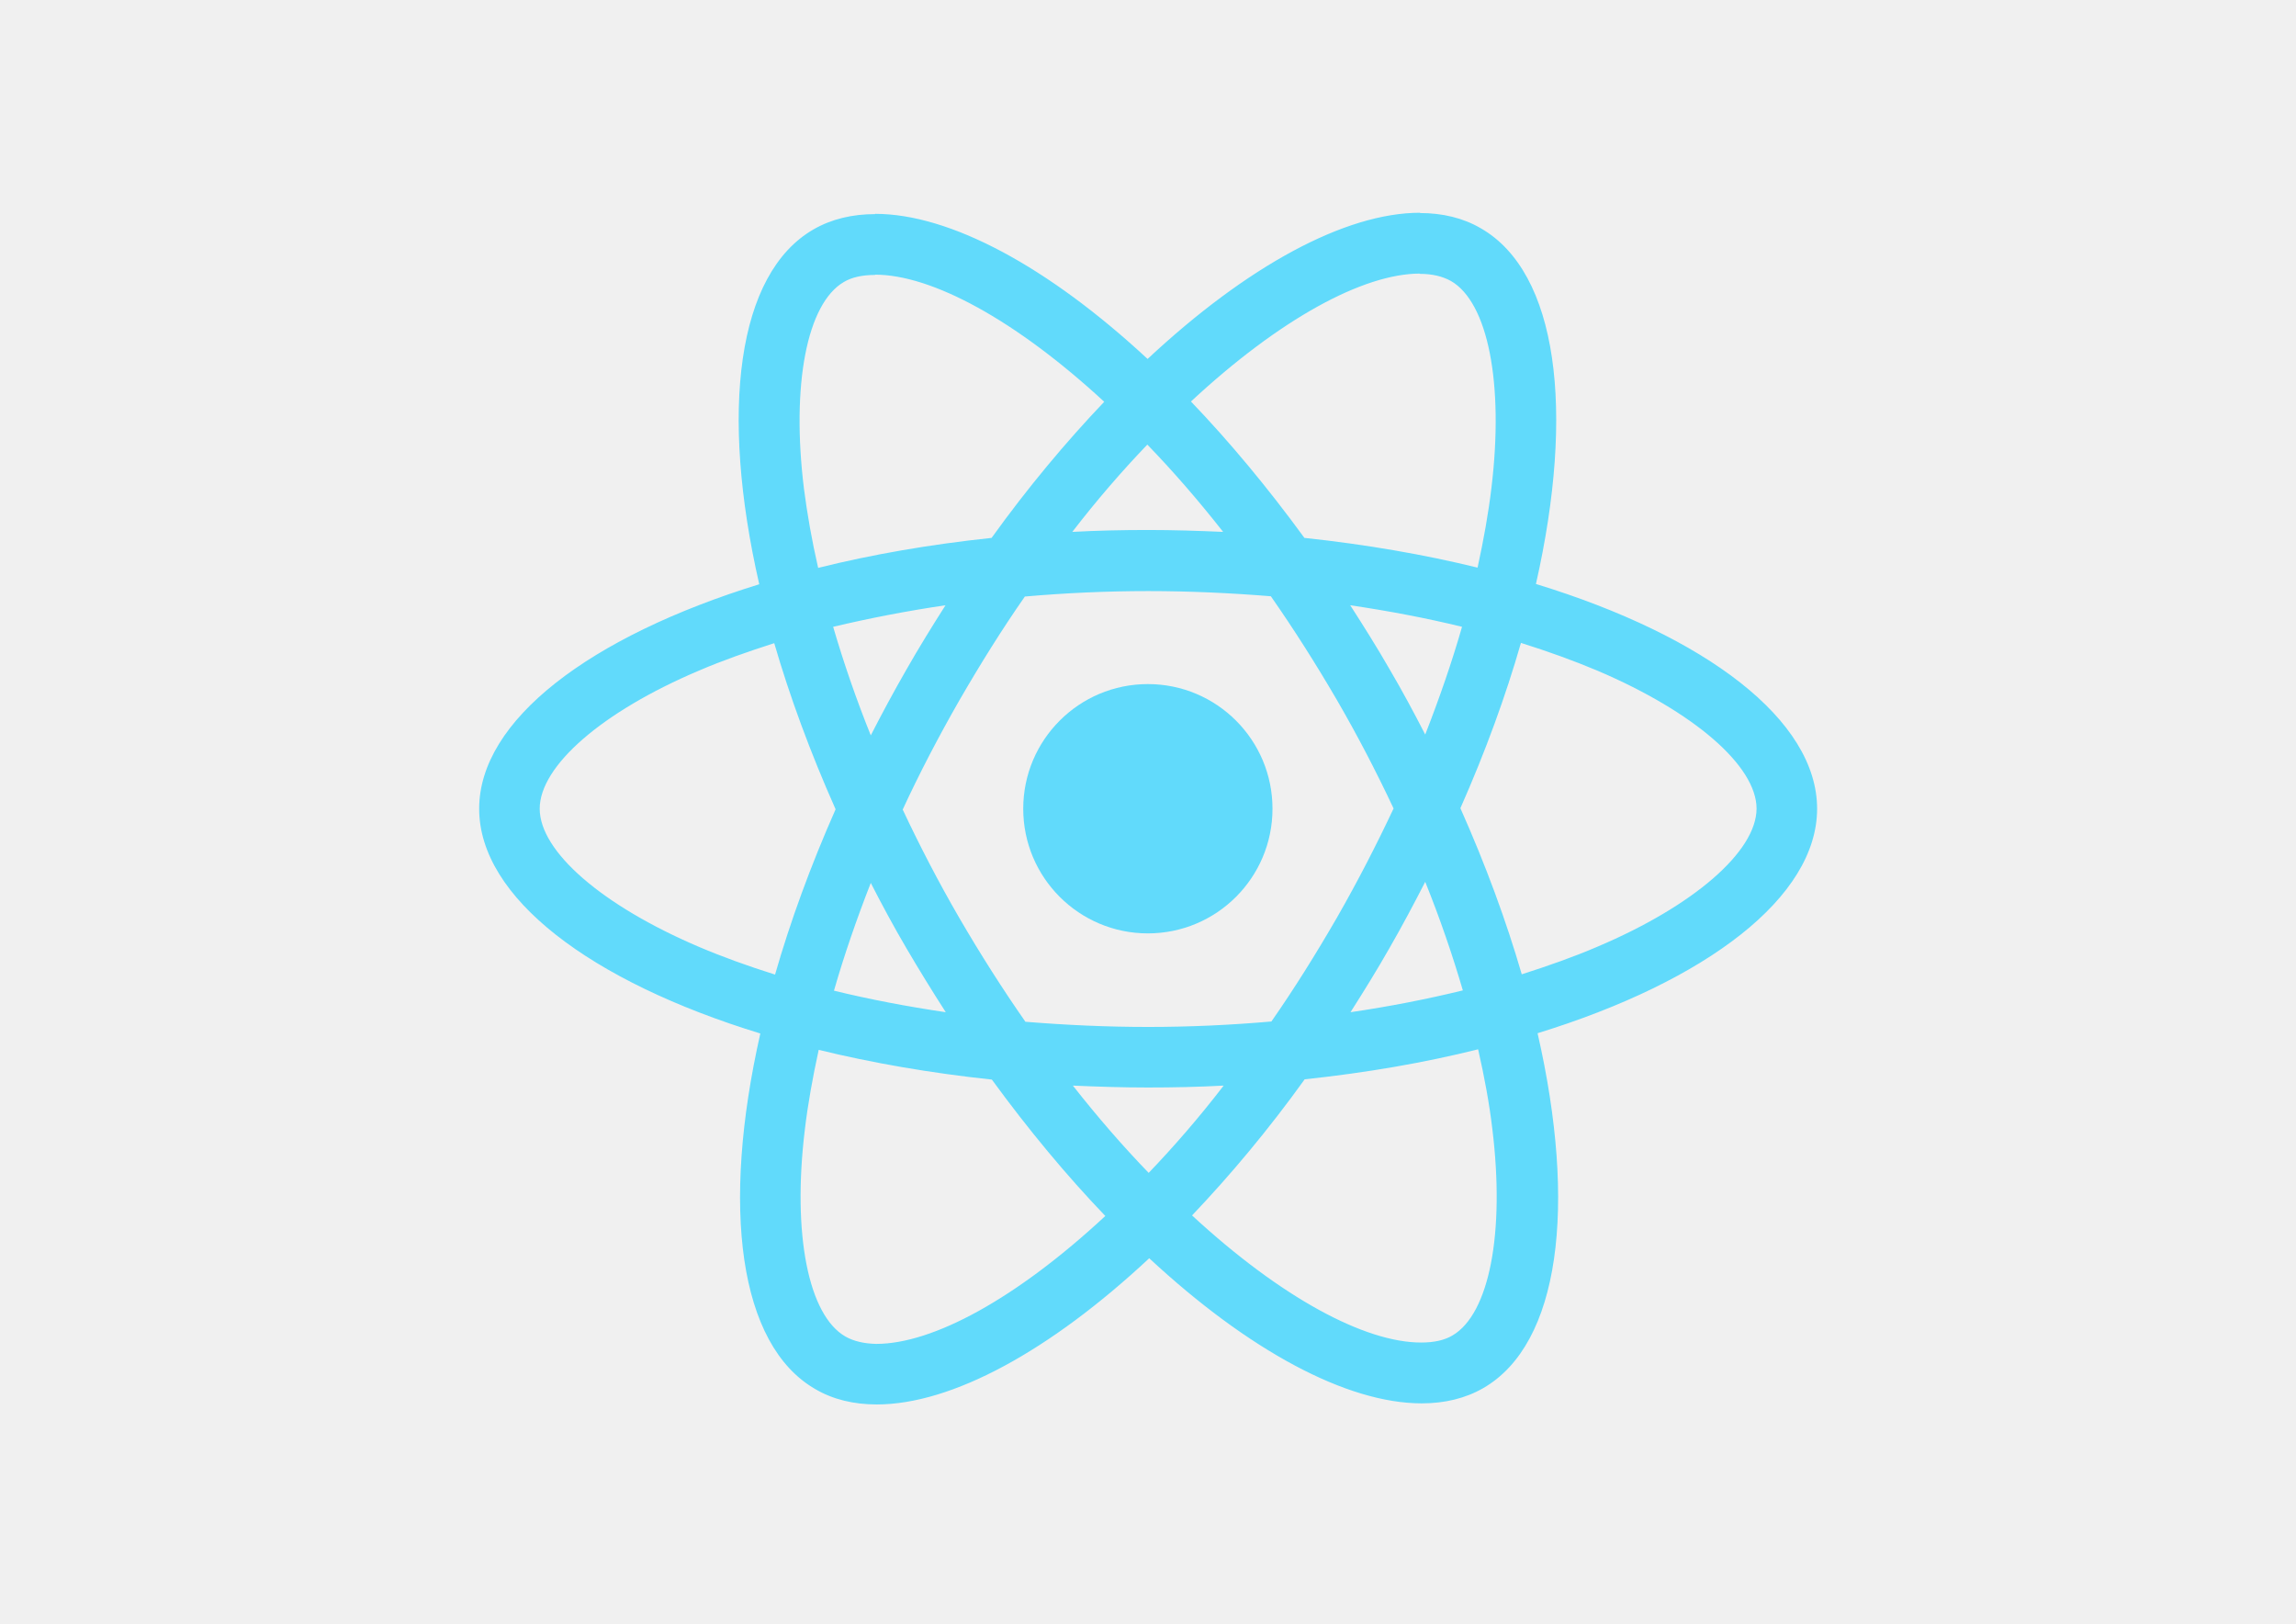
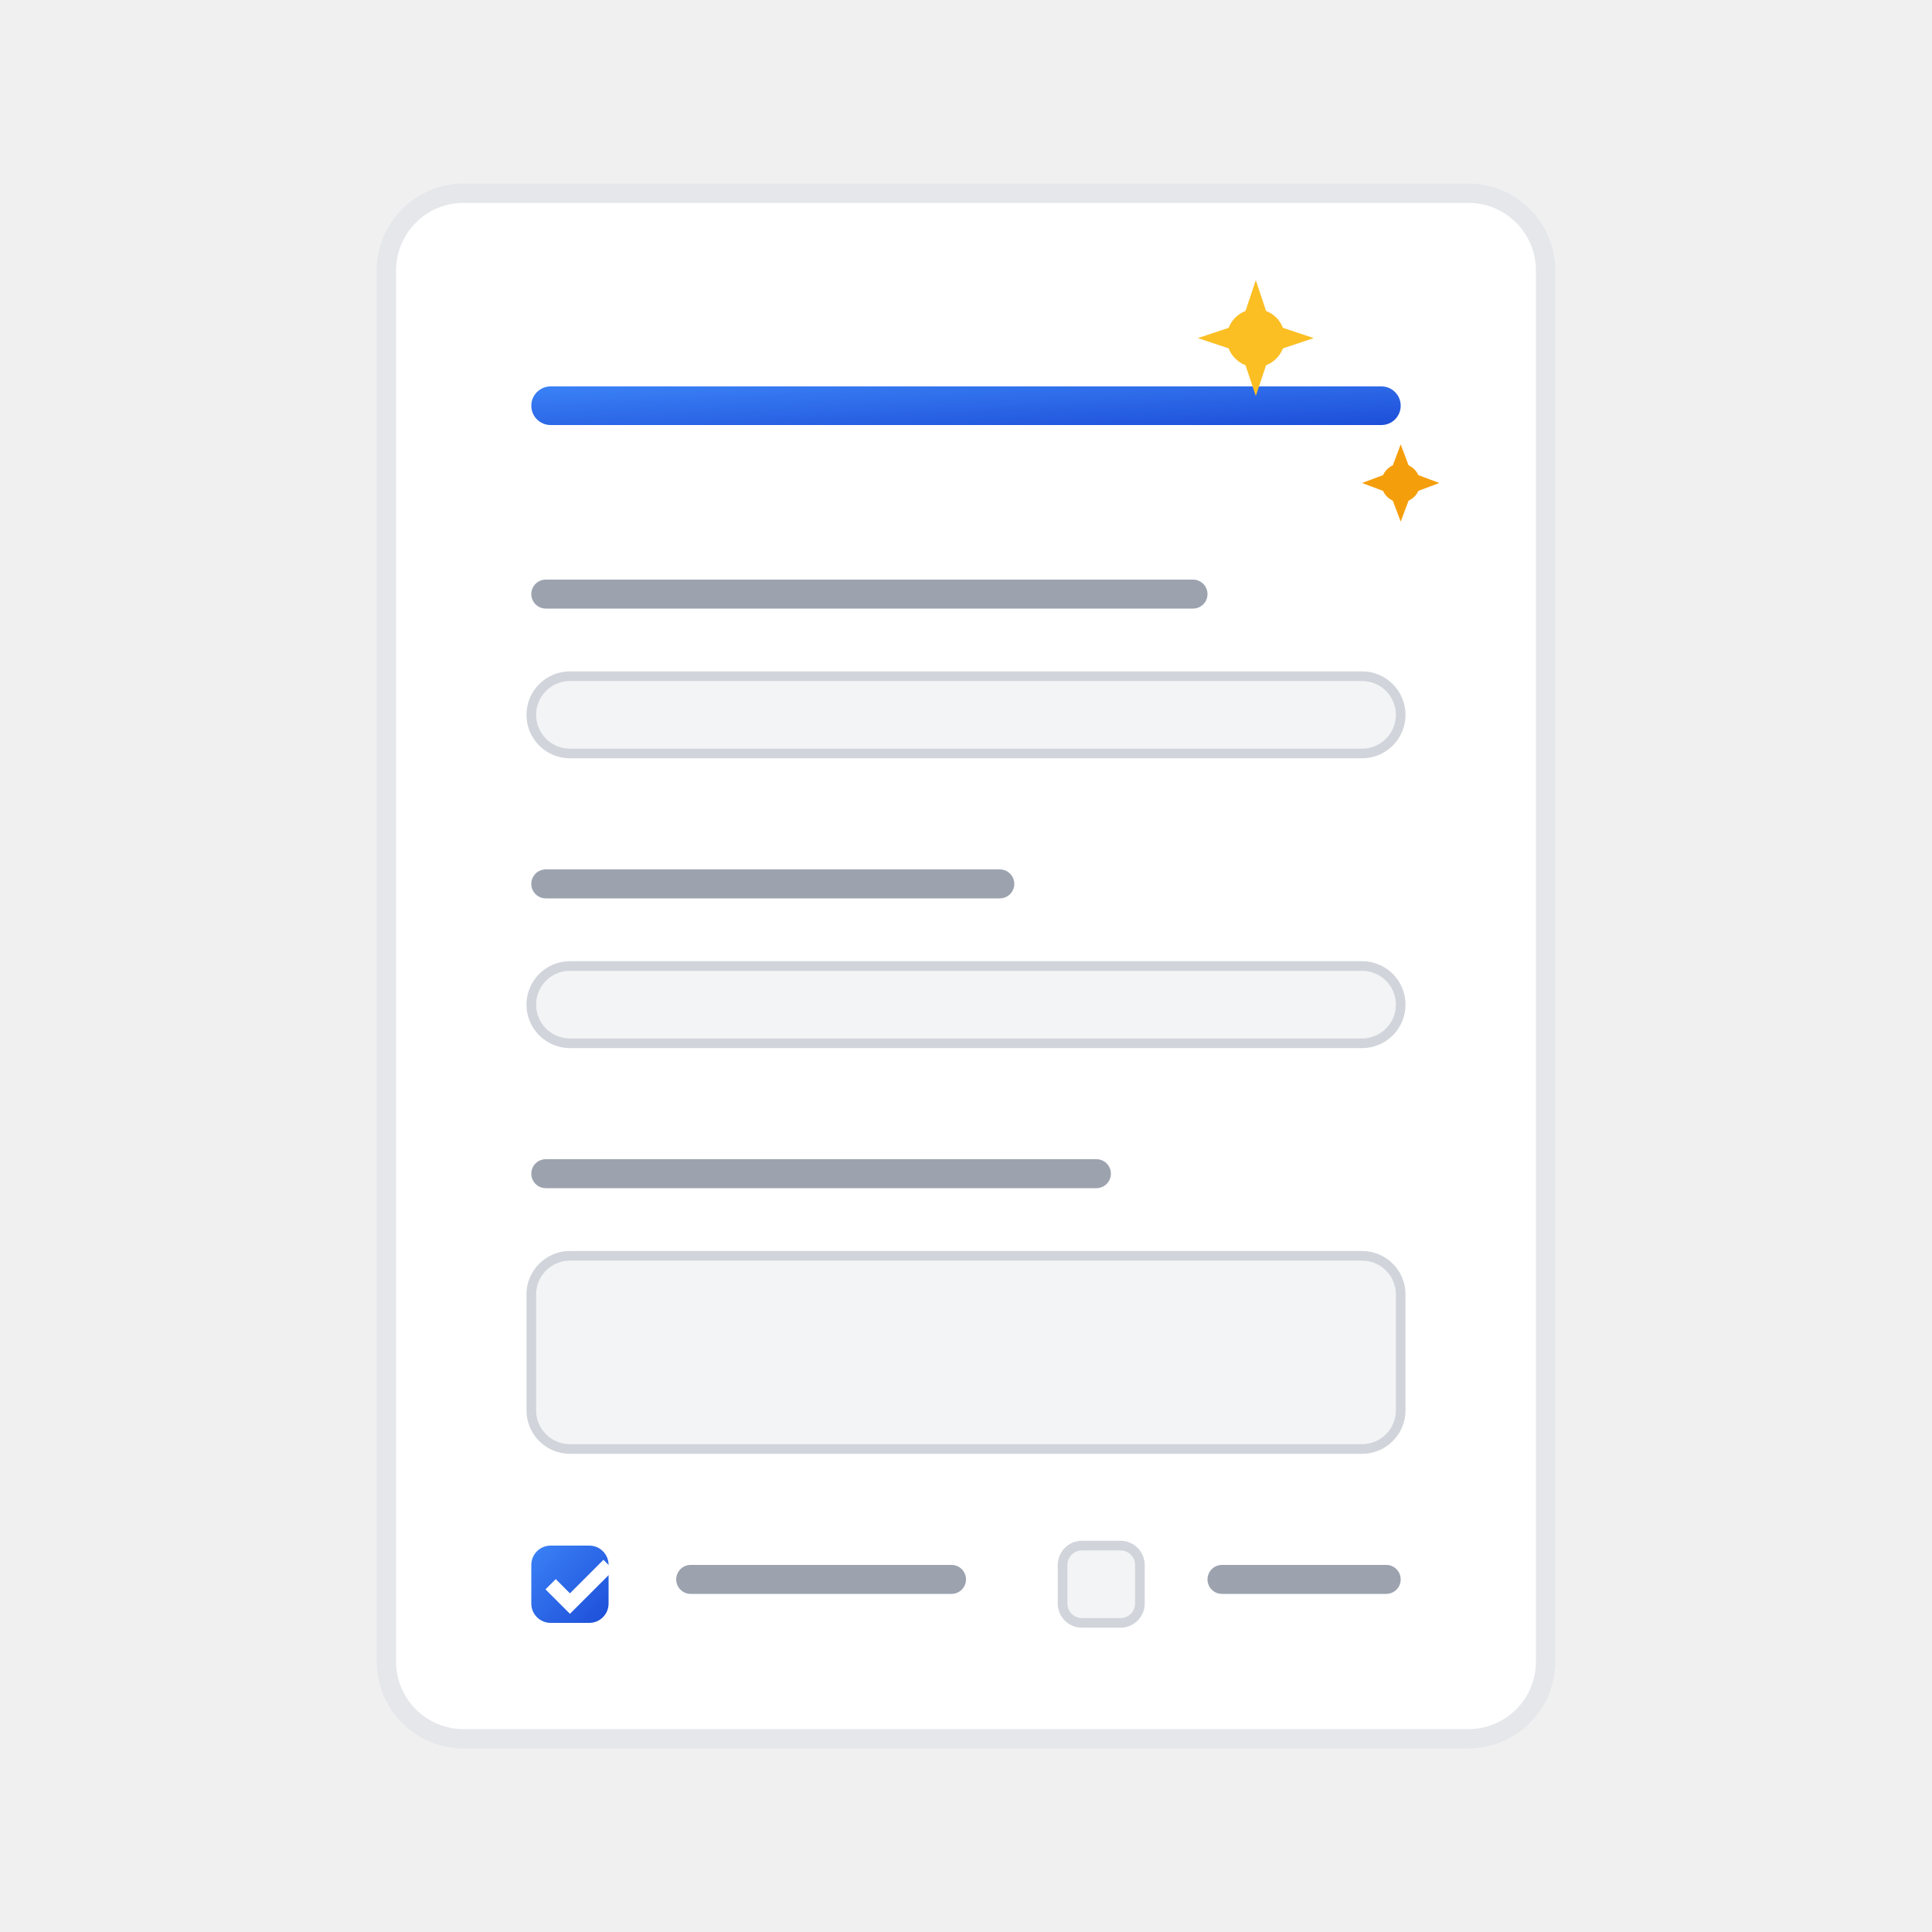
- <svg xmlns="http://www.w3.org/2000/svg" viewBox="0 0 841.9 595.3">
-   <g fill="#61DAFB">
-     <path d="M666.3 296.5c0-32.5-40.7-63.3-103.1-82.4 14.4-63.6 8-114.2-20.2-130.4-6.5-3.8-14.1-5.6-22.4-5.6v22.3c4.6 0 8.3.9 11.4 2.6 13.6 7.8 19.5 37.5 14.9 75.7-1.1 9.4-2.9 19.3-5.1 29.4-19.6-4.8-41-8.5-63.5-10.9-13.5-18.5-27.5-35.3-41.6-50 32.6-30.3 63.2-46.9 84-46.9V78c-27.5 0-63.5 19.6-99.9 53.6-36.4-33.8-72.4-53.2-99.9-53.2v22.3c20.7 0 51.4 16.5 84 46.6-14 14.7-28 31.4-41.3 49.9-22.6 2.4-44 6.1-63.6 11-2.3-10-4-19.7-5.2-29-4.7-38.2 1.1-67.9 14.6-75.8 3-1.8 6.9-2.6 11.5-2.6V78.5c-8.4 0-16 1.8-22.6 5.6-28.1 16.2-34.4 66.7-19.9 130.1-62.2 19.2-102.7 49.9-102.7 82.3 0 32.5 40.7 63.3 103.1 82.4-14.4 63.6-8 114.2 20.2 130.4 6.5 3.8 14.1 5.6 22.5 5.6 27.5 0 63.5-19.6 99.9-53.6 36.4 33.8 72.4 53.2 99.9 53.2 8.4 0 16-1.8 22.6-5.6 28.1-16.2 34.4-66.7 19.9-130.1 62-19.1 102.5-49.9 102.5-82.3zm-130.2-66.7c-3.7 12.9-8.3 26.2-13.5 39.5-4.1-8-8.4-16-13.1-24-4.6-8-9.5-15.8-14.4-23.4 14.2 2.1 27.9 4.7 41 7.9zm-45.8 106.5c-7.8 13.5-15.8 26.3-24.1 38.2-14.9 1.3-30 2-45.2 2-15.1 0-30.2-.7-45-1.9-8.3-11.9-16.4-24.6-24.2-38-7.6-13.1-14.5-26.4-20.8-39.8 6.2-13.4 13.2-26.8 20.7-39.9 7.8-13.5 15.8-26.3 24.1-38.2 14.9-1.3 30-2 45.2-2 15.1 0 30.2.7 45 1.9 8.3 11.9 16.4 24.6 24.2 38 7.6 13.1 14.5 26.4 20.8 39.8-6.3 13.4-13.2 26.8-20.7 39.9zm32.3-13c5.4 13.4 10 26.8 13.8 39.8-13.1 3.2-26.9 5.9-41.2 8 4.9-7.7 9.8-15.6 14.4-23.7 4.6-8 8.9-16.1 13-24.1zM421.2 430c-9.3-9.6-18.6-20.3-27.8-32 9 .4 18.2.7 27.5.7 9.4 0 18.7-.2 27.8-.7-9 11.7-18.3 22.4-27.5 32zm-74.4-58.9c-14.2-2.1-27.9-4.7-41-7.9 3.7-12.9 8.3-26.2 13.5-39.5 4.1 8 8.4 16 13.1 24 4.7 8 9.5 15.8 14.4 23.4zM420.7 163c9.3 9.6 18.6 20.3 27.8 32-9-.4-18.2-.7-27.5-.7-9.4 0-18.7.2-27.8.7 9-11.7 18.3-22.4 27.5-32zm-74 58.9c-4.9 7.7-9.8 15.6-14.4 23.7-4.6 8-8.9 16-13 24-5.4-13.4-10-26.8-13.8-39.8 13.1-3.1 26.9-5.8 41.2-7.9zm-90.5 125.2c-35.4-15.1-58.3-34.9-58.3-50.6 0-15.7 22.9-35.6 58.3-50.6 8.6-3.7 18-7 27.7-10.1 5.7 19.6 13.2 40 22.5 60.9-9.2 20.8-16.6 41.1-22.2 60.6-9.9-3.1-19.3-6.5-28-10.2zM310 490c-13.6-7.8-19.5-37.5-14.9-75.7 1.1-9.4 2.9-19.3 5.1-29.4 19.6 4.8 41 8.5 63.5 10.9 13.5 18.5 27.5 35.3 41.6 50-32.6 30.3-63.2 46.9-84 46.9-4.5-.1-8.3-1-11.3-2.7zm237.2-76.2c4.7 38.2-1.1 67.9-14.6 75.8-3 1.8-6.9 2.6-11.5 2.6-20.7 0-51.4-16.5-84-46.6 14-14.7 28-31.4 41.3-49.9 22.6-2.4 44-6.1 63.6-11 2.3 10.1 4.1 19.8 5.2 29.1zm38.5-66.7c-8.6 3.7-18 7-27.7 10.1-5.7-19.6-13.2-40-22.5-60.9 9.2-20.8 16.6-41.1 22.2-60.6 9.9 3.1 19.3 6.5 28.1 10.2 35.4 15.1 58.3 34.9 58.3 50.6-.1 15.7-23 35.6-58.4 50.6zM320.8 78.4z" />
-     <circle cx="420.9" cy="296.5" r="45.7" />
-     <path d="M520.5 78.1z" />
-   </g>
+ <svg xmlns="http://www.w3.org/2000/svg" viewBox="0 0 200 200">
+   <defs>
+     <linearGradient id="formGradient" x1="0%" y1="0%" x2="100%" y2="100%">
+       <stop offset="0%" style="stop-color:#3B82F6;stop-opacity:1" />
+       <stop offset="100%" style="stop-color:#1D4ED8;stop-opacity:1" />
+     </linearGradient>
+   </defs>
+   <rect x="40" y="20" width="120" height="160" rx="8" ry="8" fill="#ffffff" stroke="#E5E7EB" stroke-width="2" />
+   <rect x="55" y="40" width="90" height="4" rx="2" fill="url(#formGradient)" />
+   <rect x="55" y="60" width="70" height="3" rx="1.5" fill="#9CA3AF" />
+   <rect x="55" y="70" width="90" height="8" rx="4" fill="#F3F4F6" stroke="#D1D5DB" />
+   <rect x="55" y="90" width="50" height="3" rx="1.5" fill="#9CA3AF" />
+   <rect x="55" y="100" width="90" height="8" rx="4" fill="#F3F4F6" stroke="#D1D5DB" />
+   <rect x="55" y="120" width="60" height="3" rx="1.5" fill="#9CA3AF" />
+   <rect x="55" y="130" width="90" height="20" rx="4" fill="#F3F4F6" stroke="#D1D5DB" />
+   <rect x="55" y="160" width="8" height="8" rx="2" fill="url(#formGradient)" />
+   <path d="M57 164 L59 166 L63 162" stroke="#ffffff" stroke-width="1.5" fill="none" />
+   <rect x="70" y="162" width="30" height="3" rx="1.5" fill="#9CA3AF" />
+   <rect x="110" y="160" width="8" height="8" rx="2" fill="#F3F4F6" stroke="#D1D5DB" />
+   <rect x="125" y="162" width="20" height="3" rx="1.5" fill="#9CA3AF" />
+   <circle cx="130" cy="35" r="3" fill="#FBBF24" />
+   <path d="M130 29 L132 35 L130 41 L128 35 Z" fill="#FBBF24" />
+   <path d="M124 35 L130 37 L136 35 L130 33 Z" fill="#FBBF24" />
+   <circle cx="145" cy="50" r="2" fill="#F59E0B" />
+   <path d="M145 46 L146.5 50 L145 54 L143.5 50 Z" fill="#F59E0B" />
+   <path d="M141 50 L145 51.5 L149 50 L145 48.5 Z" fill="#F59E0B" />
</svg>
